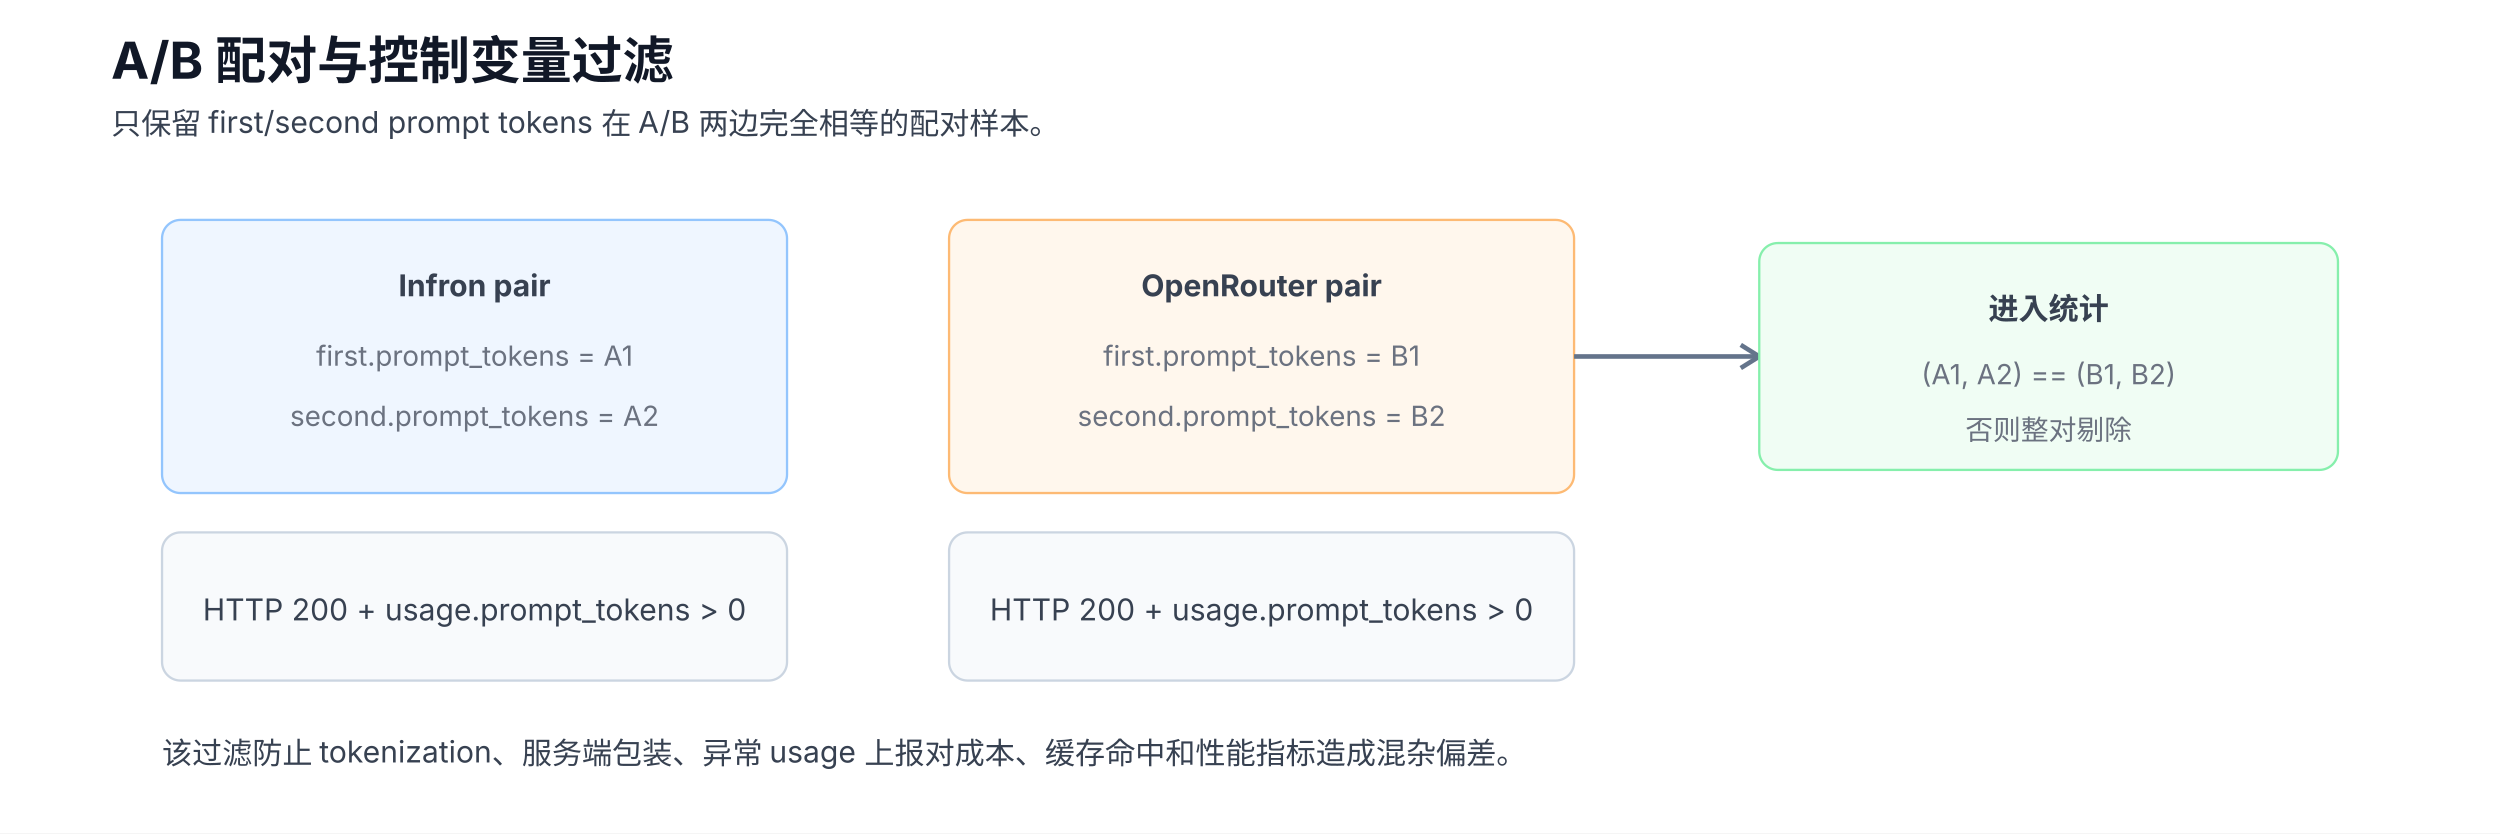
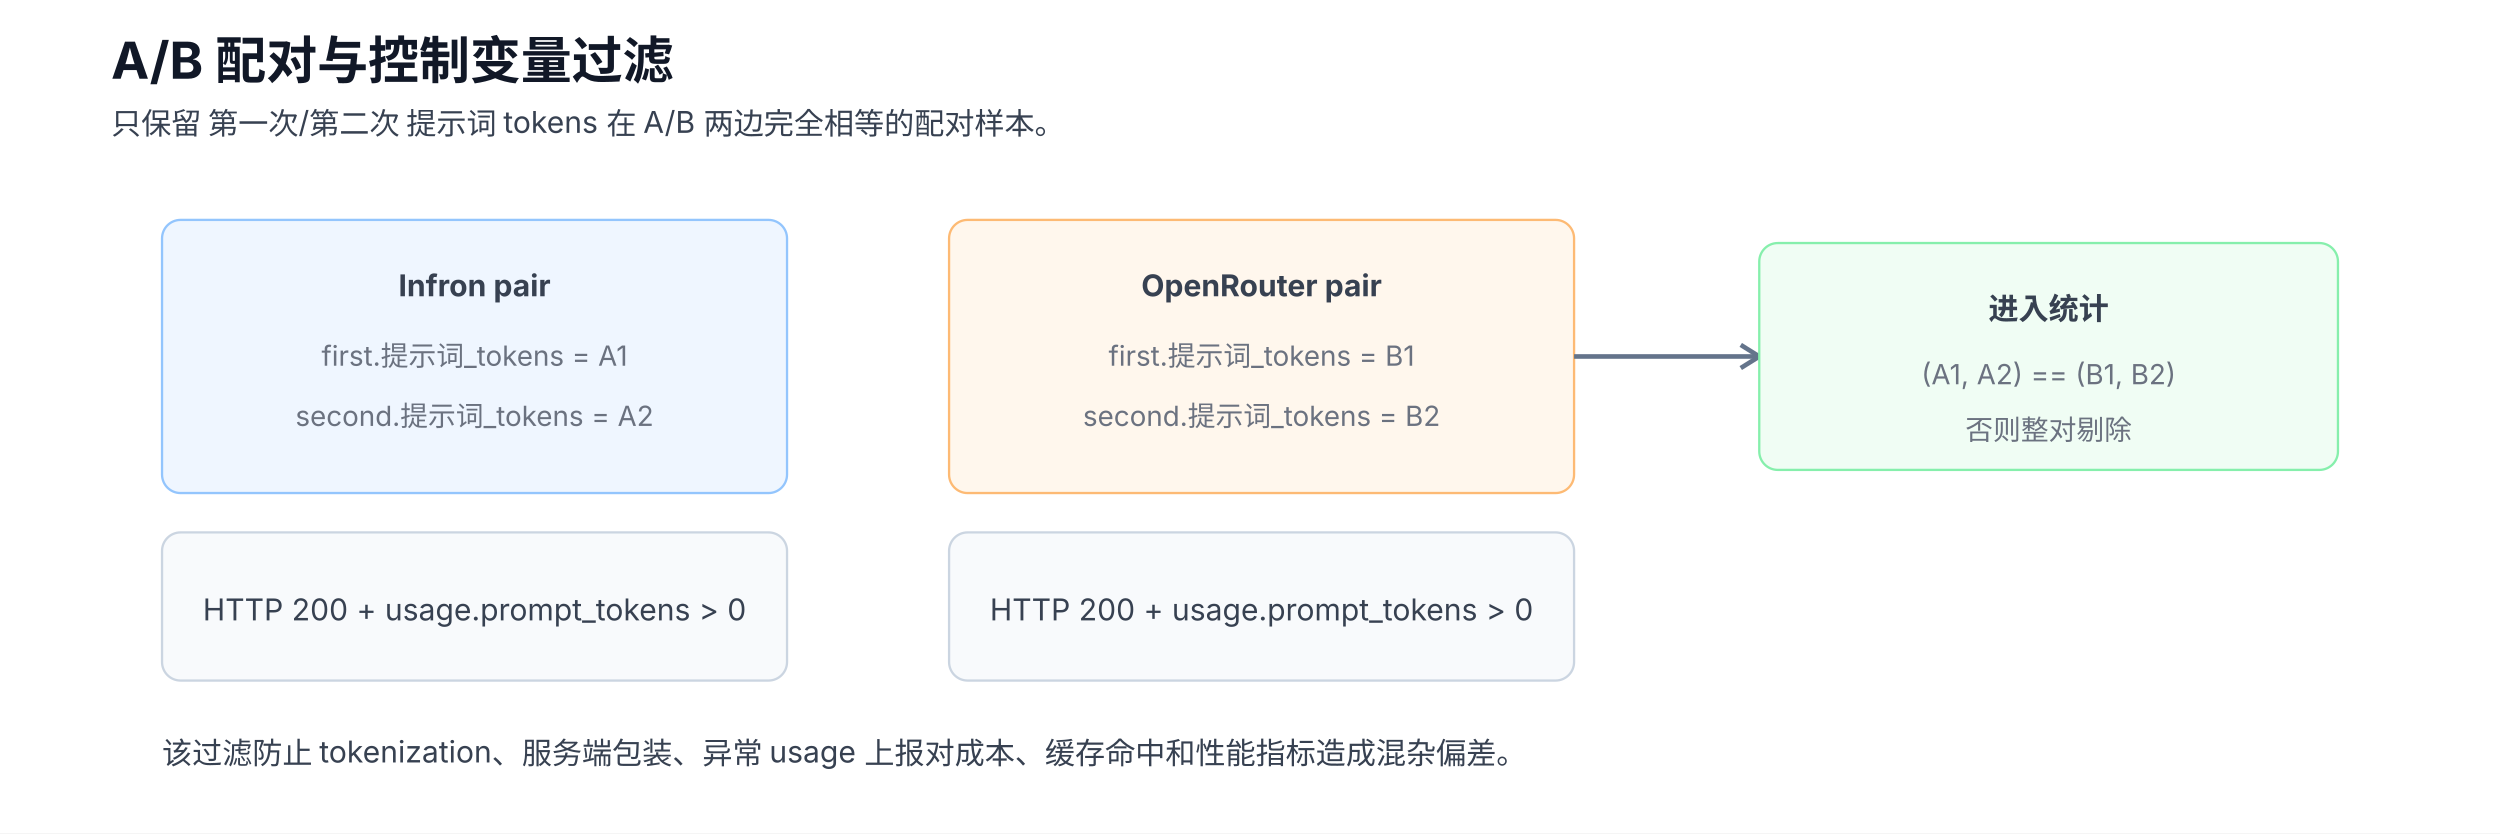
<svg xmlns="http://www.w3.org/2000/svg" width="1080" height="360" viewBox="0 0 1080 360">
  <style>text{font-family:-apple-system,BlinkMacSystemFont,'Segoe UI',sans-serif;fill:#111827}.title{font-size:22px;font-weight:700}.label{font-size:13px;fill:#374151}.tick{font-size:12px;fill:#6b7280}.value{font-size:12px;fill:#111827}</style>
  <rect width="100%" height="100%" fill="#ffffff" />
  <text x="48" y="34" class="title">A/B 配对与控制变量过滤</text>
-   <text x="48" y="58" class="label">只保留 first/second prompt tokens 在 A/B 两边完全相等的配对样本。</text>
+   <text x="48" y="58" class="label">只保留 第一次/第二次 提示词 tokens 在 A/B 两边完全相等的配对样本。</text>
  <rect x="70" y="95" width="270" height="118" rx="8" fill="#eff6ff" stroke="#93c5fd" />
  <text x="205" y="128" class="label" font-weight="700" text-anchor="middle">Infron pair</text>
-   <text x="205" y="158" class="tick" text-anchor="middle">first.prompt_tokens = A1</text>
-   <text x="205" y="184" class="tick" text-anchor="middle">second.prompt_tokens = A2</text>
+   <text x="205" y="158" class="tick" text-anchor="middle">first.提示词_tokens = A1</text>
+   <text x="205" y="184" class="tick" text-anchor="middle">second.提示词_tokens = A2</text>
  <rect x="70" y="230" width="270" height="64" rx="8" fill="#f8fafc" stroke="#cbd5e1" />
  <text x="205" y="268" class="label" text-anchor="middle">HTTP 200 + usage.prompt_tokens &gt; 0</text>
  <rect x="410" y="95" width="270" height="118" rx="8" fill="#fff7ed" stroke="#fdba74" />
  <text x="545" y="128" class="label" font-weight="700" text-anchor="middle">OpenRouter pair</text>
-   <text x="545" y="158" class="tick" text-anchor="middle">first.prompt_tokens = B1</text>
-   <text x="545" y="184" class="tick" text-anchor="middle">second.prompt_tokens = B2</text>
+   <text x="545" y="158" class="tick" text-anchor="middle">first.提示词_tokens = B1</text>
+   <text x="545" y="184" class="tick" text-anchor="middle">second.提示词_tokens = B2</text>
  <rect x="410" y="230" width="270" height="64" rx="8" fill="#f8fafc" stroke="#cbd5e1" />
  <text x="545" y="268" class="label" text-anchor="middle">HTTP 200 + usage.prompt_tokens &gt; 0</text>
  <path d="M680,154 L760,154" stroke="#64748b" stroke-width="2" fill="none" />
  <path d="M752,149 L760,154 L752,159" stroke="#64748b" stroke-width="2" fill="none" />
  <rect x="760" y="105" width="250" height="98" rx="8" fill="#f0fdf4" stroke="#86efac" />
  <text x="885" y="138" class="label" font-weight="700" text-anchor="middle">进入统计</text>
  <text x="885" y="166" class="tick" text-anchor="middle">(A1, A2) == (B1, B2)</text>
  <text x="885" y="190" class="tick" text-anchor="middle">否则整对剔除</text>
  <text x="70" y="330" class="label">该过滤防止 tokenization、服务端包装、异常 usage 上报对成本、缓存命中和性能指标造成混杂偏差。</text>
</svg>
